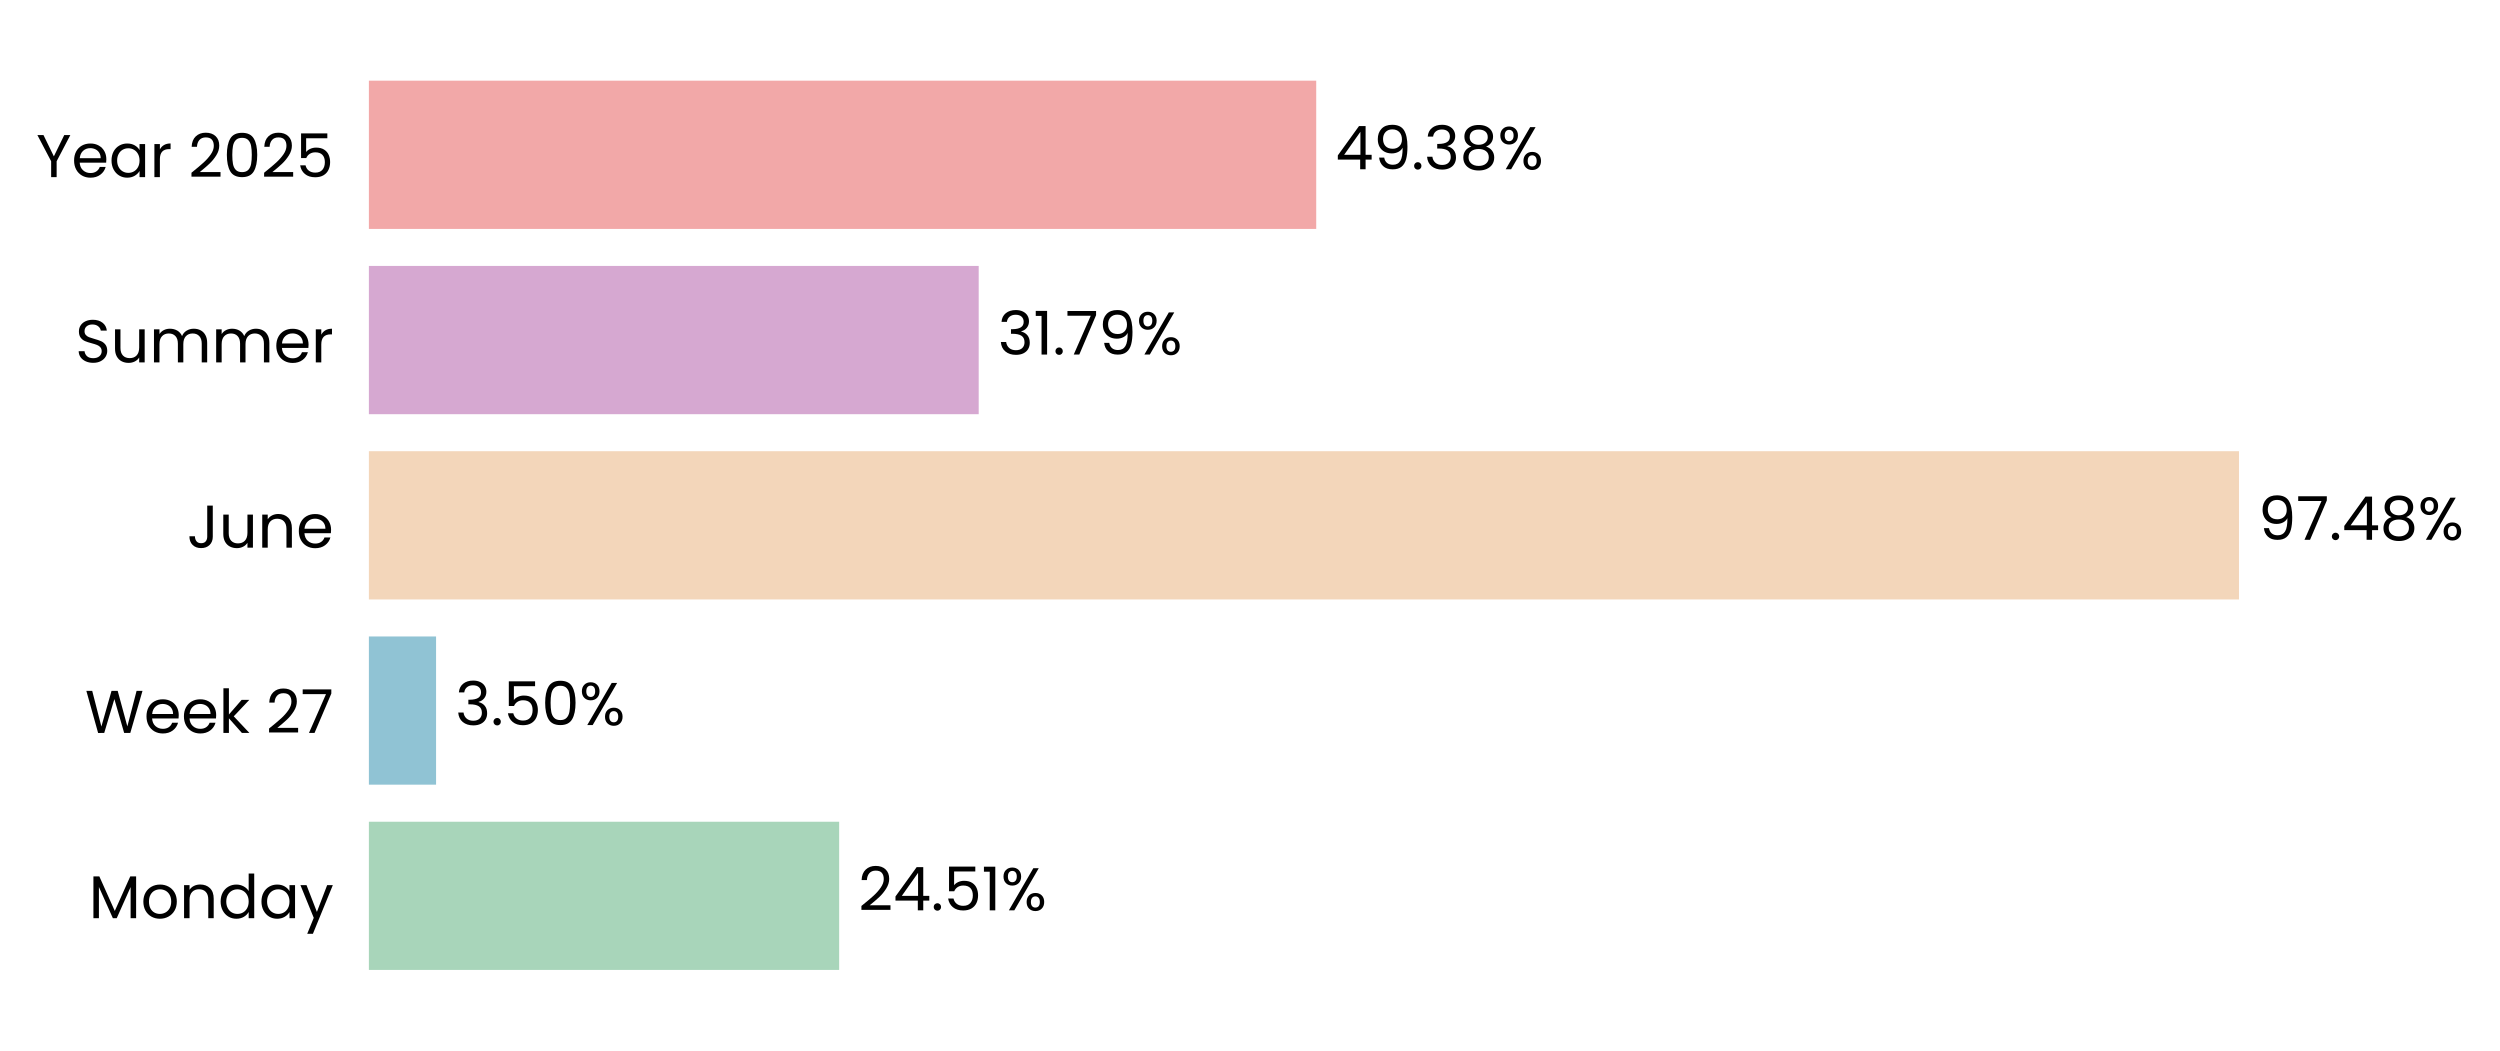
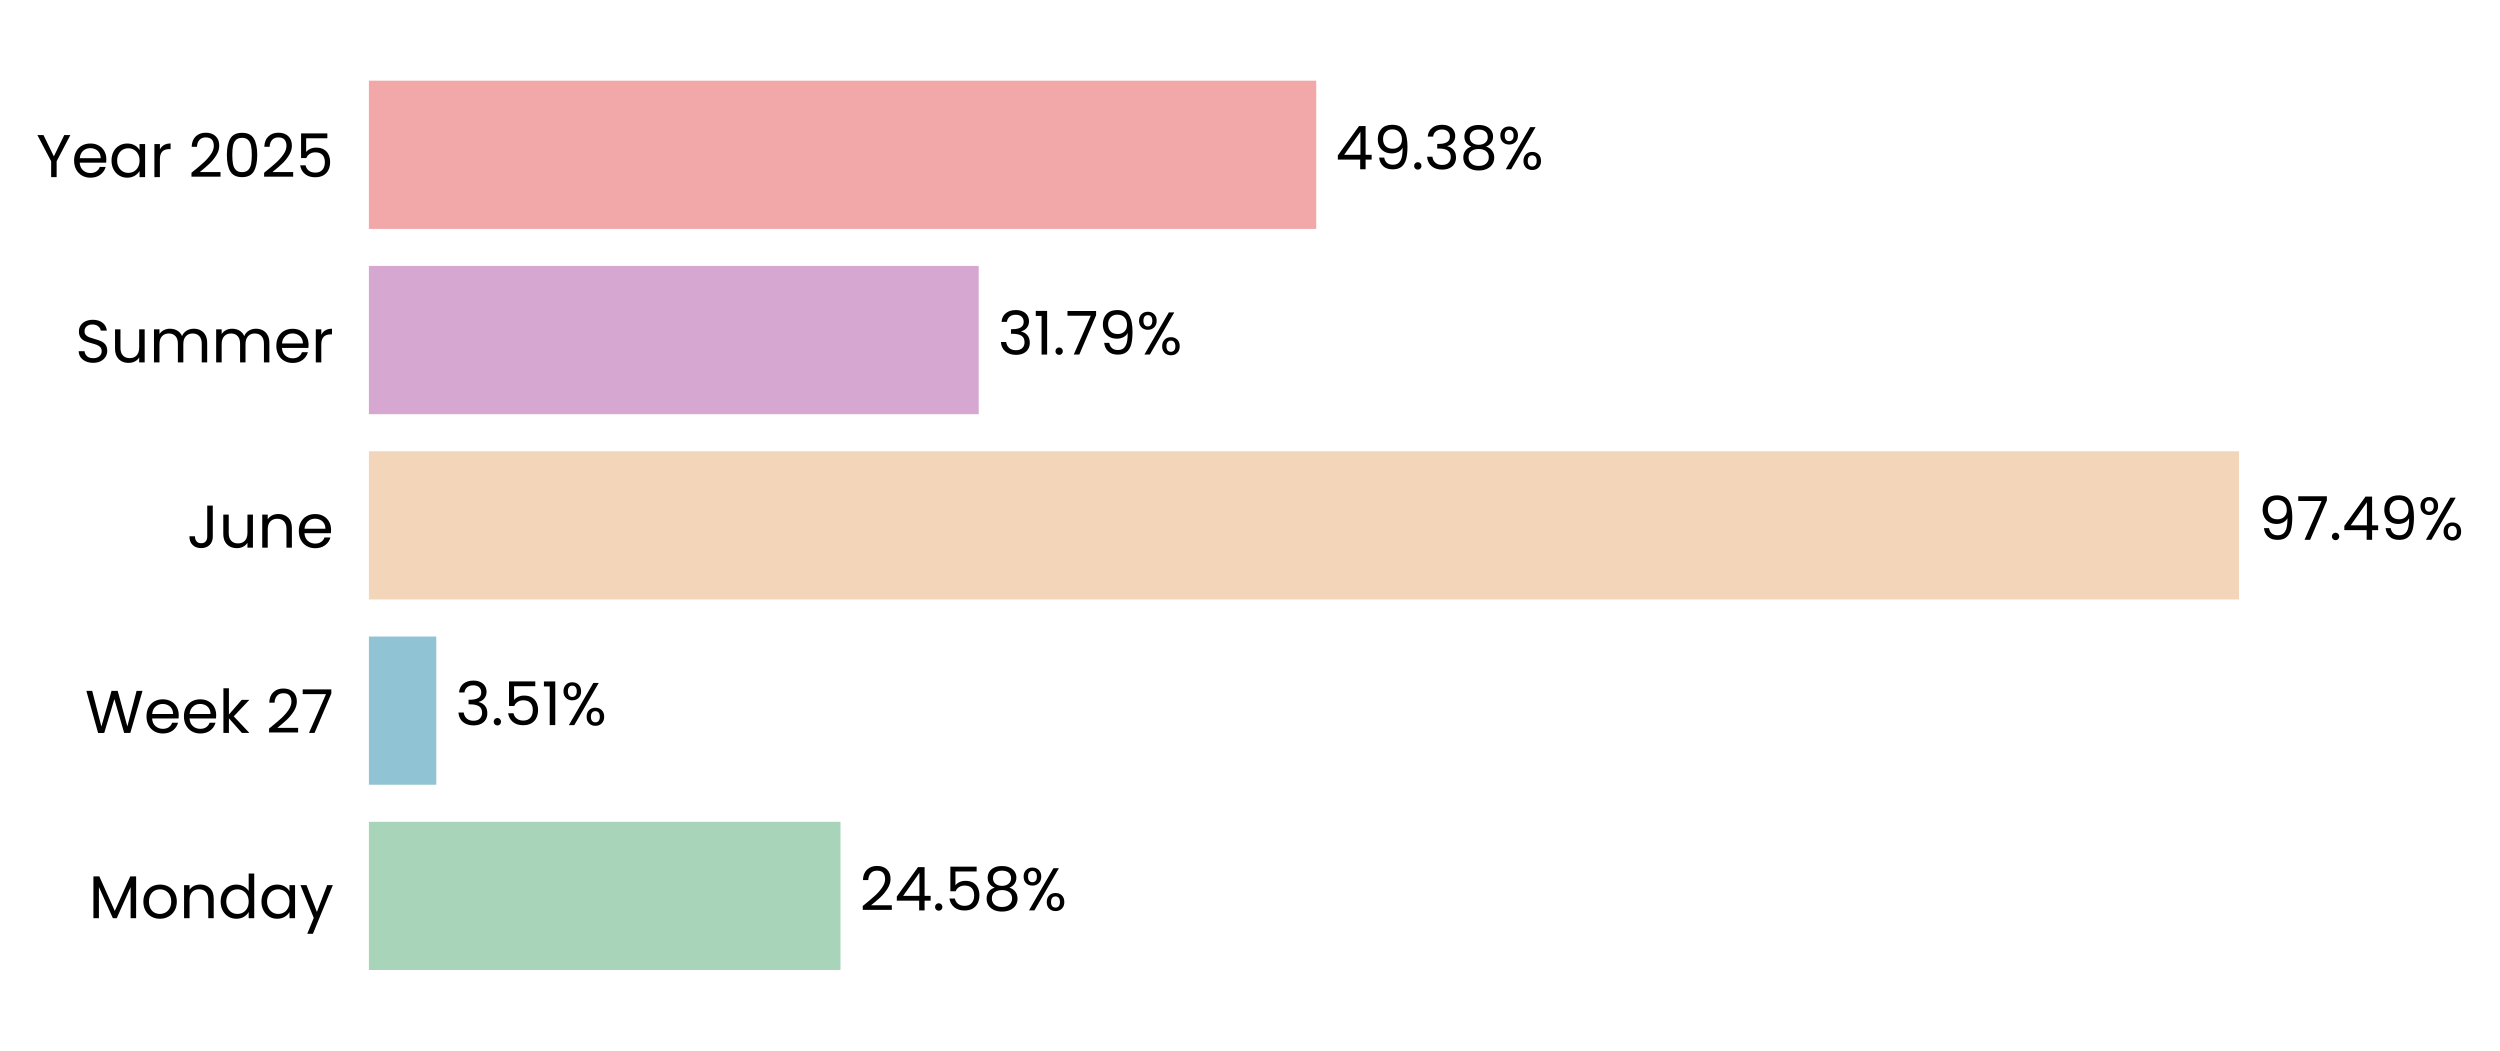
- <svg xmlns="http://www.w3.org/2000/svg" xmlns:xlink="http://www.w3.org/1999/xlink" width="496.833pt" height="208.8pt" viewBox="0 0 496.833 208.8" version="1.1">
+ <svg xmlns="http://www.w3.org/2000/svg" xmlns:xlink="http://www.w3.org/1999/xlink" width="496.822pt" height="208.8pt" viewBox="0 0 496.822 208.8" version="1.1">
  <defs>
    <style type="text/css">*{stroke-linejoin: round; stroke-linecap: butt}</style>
  </defs>
  <g id="figure_1">
    <g id="patch_1">
-       <path d="M 0 208.8  L 496.833 208.8  L 496.833 0  L 0 0  L 0 208.8  z " style="fill: none" />
+       <path d="M 0 208.8  L 496.822 208.8  L 496.822 0  L 0 0  L 0 208.8  z " style="fill: none" />
    </g>
    <g id="axes_1">
      <g id="patch_2">
-         <path d="M 73.311 201.6  L 454.554 201.6  L 454.554 7.2  L 73.311 7.2  L 73.311 201.6  z " style="fill: none" />
+         <path d="M 73.311 201.6  L 454.545 201.6  L 454.545 7.2  L 73.311 7.2  L 73.311 201.6  z " style="fill: none" />
      </g>
      <g id="patch_3">
-         <path d="M 73.311 192.764  L 166.769 192.764  L 166.769 163.309  L 73.311 163.309  z " clip-path="url(#p6e9ac224f1)" style="fill: #a8d5ba" />
+         <path d="M 73.311 192.764  L 167.031 192.764  L 167.031 163.309  L 73.311 163.309  z " clip-path="url(#pb456bcd89a)" style="fill: #a8d5ba" />
      </g>
      <g id="patch_4">
-         <path d="M 73.311 155.945  L 86.662 155.945  L 86.662 126.491  L 73.311 126.491  z " clip-path="url(#p6e9ac224f1)" style="fill: #90c3d4" />
+         <path d="M 73.311 155.945  L 86.7 155.945  L 86.7 126.491  L 73.311 126.491  z " clip-path="url(#pb456bcd89a)" style="fill: #90c3d4" />
      </g>
      <g id="patch_5">
-         <path d="M 73.311 119.127  L 444.961 119.127  L 444.961 89.673  L 73.311 89.673  z " clip-path="url(#p6e9ac224f1)" style="fill: #f3d6ba" />
+         <path d="M 73.311 119.127  L 444.961 119.127  L 444.961 89.673  L 73.311 89.673  z " clip-path="url(#pb456bcd89a)" style="fill: #f3d6ba" />
      </g>
      <g id="patch_6">
-         <path d="M 73.311 82.309  L 194.501 82.309  L 194.501 52.855  L 73.311 52.855  z " clip-path="url(#p6e9ac224f1)" style="fill: #d6a8d1" />
+         <path d="M 73.311 82.309  L 194.501 82.309  L 194.501 52.855  L 73.311 52.855  z " clip-path="url(#pb456bcd89a)" style="fill: #d6a8d1" />
      </g>
      <g id="patch_7">
-         <path d="M 73.311 45.491  L 261.577 45.491  L 261.577 16.036  L 73.311 16.036  z " clip-path="url(#p6e9ac224f1)" style="fill: #f2a8a8" />
+         <path d="M 73.311 45.491  L 261.573 45.491  L 261.573 16.036  L 73.311 16.036  z " clip-path="url(#pb456bcd89a)" style="fill: #f2a8a8" />
      </g>
      <g id="matplotlib.axis_1">
        <g id="ytick_1">
          <g id="text_1">
            <g transform="translate(17.64187 182.4764) scale(0.12 -0.12)">
              <defs>
                <path id="Poppins-Regular-4d" d="M 5018 4429  L 5018 0  L 4435 0  L 4435 3302  L 2963 0  L 2554 0  L 1075 3309  L 1075 0  L 493 0  L 493 4429  L 1120 4429  L 2758 768  L 4397 4429  L 5018 4429  z " transform="scale(0.015625)" />
                <path id="Poppins-Regular-6f" d="M 2022 -58  Q 1530 -58 1130 166  Q 730 390 502 803  Q 275 1216 275 1760  Q 275 2298 508 2710  Q 742 3123 1145 3344  Q 1549 3565 2048 3565  Q 2547 3565 2950 3344  Q 3354 3123 3587 2713  Q 3821 2304 3821 1760  Q 3821 1216 3581 803  Q 3341 390 2931 166  Q 2522 -58 2022 -58  z M 2022 454  Q 2336 454 2611 601  Q 2886 749 3056 1043  Q 3226 1338 3226 1760  Q 3226 2182 3059 2476  Q 2893 2771 2624 2915  Q 2355 3059 2042 3059  Q 1722 3059 1456 2915  Q 1190 2771 1030 2476  Q 870 2182 870 1760  Q 870 1331 1027 1036  Q 1184 742 1446 598  Q 1709 454 2022 454  z " transform="scale(0.015625)" />
                <path id="Poppins-Regular-6e" d="M 2202 3571  Q 2842 3571 3238 3184  Q 3635 2797 3635 2067  L 3635 0  L 3059 0  L 3059 1984  Q 3059 2509 2796 2787  Q 2534 3066 2080 3066  Q 1619 3066 1347 2778  Q 1075 2490 1075 1939  L 1075 0  L 493 0  L 493 3507  L 1075 3507  L 1075 3008  Q 1248 3277 1545 3424  Q 1843 3571 2202 3571  z " transform="scale(0.015625)" />
                <path id="Poppins-Regular-64" d="M 275 1766  Q 275 2304 492 2710  Q 710 3117 1091 3341  Q 1472 3565 1946 3565  Q 2355 3565 2707 3376  Q 3059 3187 3245 2880  L 3245 4736  L 3834 4736  L 3834 0  L 3245 0  L 3245 659  Q 3072 346 2733 144  Q 2394 -58 1939 -58  Q 1472 -58 1091 172  Q 710 403 492 819  Q 275 1235 275 1766  z M 3245 1760  Q 3245 2157 3085 2451  Q 2925 2746 2653 2902  Q 2381 3059 2054 3059  Q 1728 3059 1459 2905  Q 1190 2752 1030 2457  Q 870 2163 870 1766  Q 870 1363 1030 1065  Q 1190 768 1459 611  Q 1728 454 2054 454  Q 2381 454 2653 611  Q 2925 768 3085 1065  Q 3245 1363 3245 1760  z " transform="scale(0.015625)" />
                <path id="Poppins-Regular-61" d="M 275 1766  Q 275 2304 492 2710  Q 710 3117 1091 3341  Q 1472 3565 1939 3565  Q 2400 3565 2739 3366  Q 3078 3168 3245 2867  L 3245 3507  L 3834 3507  L 3834 0  L 3245 0  L 3245 653  Q 3072 346 2729 144  Q 2387 -58 1933 -58  Q 1466 -58 1088 172  Q 710 403 492 819  Q 275 1235 275 1766  z M 3245 1760  Q 3245 2157 3085 2451  Q 2925 2746 2653 2902  Q 2381 3059 2054 3059  Q 1728 3059 1459 2905  Q 1190 2752 1030 2457  Q 870 2163 870 1766  Q 870 1363 1030 1065  Q 1190 768 1459 611  Q 1728 454 2054 454  Q 2381 454 2653 611  Q 2925 768 3085 1065  Q 3245 1363 3245 1760  z " transform="scale(0.015625)" />
                <path id="Poppins-Regular-79" d="M 3514 3507  L 1402 -1651  L 800 -1651  L 1491 38  L 77 3507  L 723 3507  L 1824 666  L 2912 3507  L 3514 3507  z " transform="scale(0.015625)" />
              </defs>
              <use xlink:href="#Poppins-Regular-4d" />
              <use xlink:href="#Poppins-Regular-6f" transform="translate(86.09999 0)" />
              <use xlink:href="#Poppins-Regular-6e" transform="translate(150.1 0)" />
              <use xlink:href="#Poppins-Regular-64" transform="translate(214.1 0)" />
              <use xlink:href="#Poppins-Regular-61" transform="translate(281.7 0)" />
              <use xlink:href="#Poppins-Regular-79" transform="translate(349.2999 0)" />
            </g>
          </g>
        </g>
        <g id="ytick_2">
          <g id="text_2">
            <g transform="translate(16.88437 145.6582) scale(0.12 -0.12)">
              <defs>
                <path id="Poppins-Regular-57" d="M 6099 4461  L 4806 0  L 4154 0  L 3117 3590  L 2042 0  L 1395 -6  L 147 4461  L 768 4461  L 1741 678  L 2816 4461  L 3469 4461  L 4493 691  L 5472 4461  L 6099 4461  z " transform="scale(0.015625)" />
                <path id="Poppins-Regular-65" d="M 3693 1888  Q 3693 1722 3674 1536  L 870 1536  Q 902 1018 1225 726  Q 1549 435 2010 435  Q 2387 435 2640 611  Q 2893 787 2995 1082  L 3622 1082  Q 3482 576 3059 259  Q 2637 -58 2010 -58  Q 1510 -58 1116 166  Q 723 390 499 803  Q 275 1216 275 1760  Q 275 2304 492 2713  Q 710 3123 1104 3344  Q 1498 3565 2010 3565  Q 2509 3565 2893 3347  Q 3277 3130 3485 2749  Q 3693 2368 3693 1888  z M 3091 2010  Q 3091 2342 2944 2582  Q 2797 2822 2544 2947  Q 2291 3072 1984 3072  Q 1542 3072 1232 2790  Q 922 2509 877 2010  L 3091 2010  z " transform="scale(0.015625)" />
                <path id="Poppins-Regular-6b" d="M 2451 0  L 1075 1549  L 1075 0  L 493 0  L 493 4736  L 1075 4736  L 1075 1952  L 2426 3507  L 3238 3507  L 1587 1760  L 3245 0  L 2451 0  z " transform="scale(0.015625)" />
                <path id="Poppins-Regular-20" transform="scale(0.015625)" />
                <path id="Poppins-Regular-32" d="M 326 467  Q 1139 1120 1600 1539  Q 2061 1958 2377 2416  Q 2694 2874 2694 3315  Q 2694 3731 2492 3971  Q 2291 4211 1843 4211  Q 1408 4211 1168 3939  Q 928 3667 909 3213  L 346 3213  Q 371 3930 780 4320  Q 1190 4710 1837 4710  Q 2496 4710 2883 4345  Q 3270 3981 3270 3341  Q 3270 2810 2953 2307  Q 2637 1805 2233 1424  Q 1830 1043 1203 538  L 3405 538  L 3405 51  L 326 51  L 326 467  z " transform="scale(0.015625)" />
                <path id="Poppins-Regular-37" d="M 3245 4173  L 1466 0  L 877 0  L 2682 4115  L 211 4115  L 211 4614  L 3245 4614  L 3245 4173  z " transform="scale(0.015625)" />
              </defs>
              <use xlink:href="#Poppins-Regular-57" />
              <use xlink:href="#Poppins-Regular-65" transform="translate(97.59999 0)" />
              <use xlink:href="#Poppins-Regular-65" transform="translate(159.6 0)" />
              <use xlink:href="#Poppins-Regular-6b" transform="translate(221.6 0)" />
              <use xlink:href="#Poppins-Regular-20" transform="translate(273.0999 0)" />
              <use xlink:href="#Poppins-Regular-32" transform="translate(299.7999 0)" />
              <use xlink:href="#Poppins-Regular-37" transform="translate(357.2999 0)" />
            </g>
          </g>
        </g>
        <g id="ytick_3">
          <g id="text_3">
            <g transform="translate(37.15125 108.84) scale(0.12 -0.12)">
              <defs>
                <path id="Poppins-Regular-4a" d="M 2739 4461  L 2739 1165  Q 2739 614 2400 284  Q 2061 -45 1504 -45  Q 941 -45 601 291  Q 262 627 262 1210  L 845 1210  Q 851 883 1014 678  Q 1178 474 1504 474  Q 1830 474 1990 669  Q 2150 864 2150 1165  L 2150 4461  L 2739 4461  z " transform="scale(0.015625)" />
                <path id="Poppins-Regular-75" d="M 3603 3507  L 3603 0  L 3021 0  L 3021 518  Q 2854 250 2556 99  Q 2259 -51 1901 -51  Q 1491 -51 1164 118  Q 838 288 649 627  Q 461 966 461 1453  L 461 3507  L 1037 3507  L 1037 1530  Q 1037 1011 1299 732  Q 1562 454 2016 454  Q 2483 454 2752 742  Q 3021 1030 3021 1581  L 3021 3507  L 3603 3507  z " transform="scale(0.015625)" />
              </defs>
              <use xlink:href="#Poppins-Regular-4a" />
              <use xlink:href="#Poppins-Regular-75" transform="translate(52.99999 0)" />
              <use xlink:href="#Poppins-Regular-6e" transform="translate(117 0)" />
              <use xlink:href="#Poppins-Regular-65" transform="translate(181 0)" />
            </g>
          </g>
        </g>
        <g id="ytick_4">
          <g id="text_4">
            <g transform="translate(14.95125 72.02182) scale(0.12 -0.12)">
              <defs>
                <path id="Poppins-Regular-53" d="M 1907 -45  Q 1466 -45 1117 112  Q 768 269 569 547  Q 371 826 365 1190  L 986 1190  Q 1018 877 1245 662  Q 1472 448 1907 448  Q 2323 448 2563 656  Q 2803 864 2803 1190  Q 2803 1446 2662 1606  Q 2522 1766 2310 1849  Q 2099 1933 1741 2029  Q 1299 2144 1033 2259  Q 768 2374 579 2620  Q 390 2867 390 3283  Q 390 3648 576 3929  Q 762 4211 1098 4364  Q 1434 4518 1869 4518  Q 2496 4518 2896 4204  Q 3296 3891 3347 3373  L 2707 3373  Q 2675 3629 2438 3824  Q 2202 4019 1811 4019  Q 1446 4019 1216 3830  Q 986 3642 986 3302  Q 986 3059 1123 2905  Q 1261 2752 1462 2672  Q 1664 2592 2029 2490  Q 2470 2368 2739 2249  Q 3008 2131 3200 1884  Q 3392 1638 3392 1216  Q 3392 890 3219 602  Q 3046 314 2707 134  Q 2368 -45 1907 -45  z " transform="scale(0.015625)" />
                <path id="Poppins-Regular-6d" d="M 4710 3571  Q 5120 3571 5440 3401  Q 5760 3232 5945 2893  Q 6131 2554 6131 2067  L 6131 0  L 5555 0  L 5555 1984  Q 5555 2509 5296 2787  Q 5037 3066 4595 3066  Q 4141 3066 3872 2774  Q 3603 2483 3603 1933  L 3603 0  L 3027 0  L 3027 1984  Q 3027 2509 2768 2787  Q 2509 3066 2067 3066  Q 1613 3066 1344 2774  Q 1075 2483 1075 1933  L 1075 0  L 493 0  L 493 3507  L 1075 3507  L 1075 3002  Q 1248 3277 1539 3424  Q 1830 3571 2182 3571  Q 2624 3571 2963 3372  Q 3302 3174 3469 2790  Q 3616 3162 3955 3366  Q 4294 3571 4710 3571  z " transform="scale(0.015625)" />
                <path id="Poppins-Regular-72" d="M 1075 2938  Q 1229 3238 1513 3404  Q 1798 3571 2208 3571  L 2208 2970  L 2054 2970  Q 1075 2970 1075 1907  L 1075 0  L 493 0  L 493 3507  L 1075 3507  L 1075 2938  z " transform="scale(0.015625)" />
              </defs>
              <use xlink:href="#Poppins-Regular-53" />
              <use xlink:href="#Poppins-Regular-75" transform="translate(58.7 0)" />
              <use xlink:href="#Poppins-Regular-6d" transform="translate(122.7 0)" />
              <use xlink:href="#Poppins-Regular-6d" transform="translate(225.7 0)" />
              <use xlink:href="#Poppins-Regular-65" transform="translate(328.7 0)" />
              <use xlink:href="#Poppins-Regular-72" transform="translate(390.6999 0)" />
            </g>
          </g>
        </g>
        <g id="ytick_5">
          <g id="text_5">
            <g transform="translate(7.2 35.20364) scale(0.12 -0.12)">
              <defs>
                <path id="Poppins-Regular-59" d="M 3616 4461  L 2163 1683  L 2163 0  L 1581 0  L 1581 1683  L 122 4461  L 768 4461  L 1869 2202  L 2970 4461  L 3616 4461  z " transform="scale(0.015625)" />
                <path id="Poppins-Regular-30" d="M 397 2362  Q 397 3462 755 4080  Q 1114 4698 2010 4698  Q 2899 4698 3257 4080  Q 3616 3462 3616 2362  Q 3616 1242 3257 621  Q 2899 0 2010 0  Q 1114 0 755 621  Q 397 1242 397 2362  z M 3040 2362  Q 3040 2918 2966 3305  Q 2893 3693 2665 3929  Q 2438 4166 2010 4166  Q 1574 4166 1347 3929  Q 1120 3693 1046 3305  Q 973 2918 973 2362  Q 973 1786 1046 1395  Q 1120 1005 1347 768  Q 1574 531 2010 531  Q 2438 531 2665 768  Q 2893 1005 2966 1395  Q 3040 1786 3040 2362  z " transform="scale(0.015625)" />
                <path id="Poppins-Regular-35" d="M 3347 4122  L 1101 4122  L 1101 2662  Q 1248 2867 1536 2998  Q 1824 3130 2157 3130  Q 2688 3130 3021 2909  Q 3354 2688 3498 2339  Q 3642 1990 3642 1600  Q 3642 1139 3469 774  Q 3296 410 2941 198  Q 2586 -13 2061 -13  Q 1389 -13 973 332  Q 557 678 467 1254  L 1037 1254  Q 1120 890 1389 685  Q 1658 480 2067 480  Q 2573 480 2829 784  Q 3085 1088 3085 1587  Q 3085 2086 2829 2358  Q 2573 2630 2074 2630  Q 1734 2630 1481 2467  Q 1229 2304 1114 2022  L 563 2022  L 563 4634  L 3347 4634  L 3347 4122  z " transform="scale(0.015625)" />
              </defs>
              <use xlink:href="#Poppins-Regular-59" />
              <use xlink:href="#Poppins-Regular-65" transform="translate(58.39999 0)" />
              <use xlink:href="#Poppins-Regular-61" transform="translate(120.4 0)" />
              <use xlink:href="#Poppins-Regular-72" transform="translate(188 0)" />
              <use xlink:href="#Poppins-Regular-20" transform="translate(225.3 0)" />
              <use xlink:href="#Poppins-Regular-32" transform="translate(252 0)" />
              <use xlink:href="#Poppins-Regular-30" transform="translate(309.4999 0)" />
              <use xlink:href="#Poppins-Regular-32" transform="translate(372.2999 0)" />
              <use xlink:href="#Poppins-Regular-35" transform="translate(429.7999 0)" />
            </g>
          </g>
        </g>
      </g>
      <g id="text_6">
-         <g transform="translate(170.581 180.9164) scale(0.12 -0.12)">
+         <g transform="translate(170.8434 180.9164) scale(0.12 -0.12)">
          <defs>
            <path id="Poppins-Regular-34" d="M 256 1030  L 256 1472  L 2502 4582  L 3200 4582  L 3200 1536  L 3840 1536  L 3840 1030  L 3200 1030  L 3200 0  L 2624 0  L 2624 1030  L 256 1030  z M 2650 3974  L 928 1536  L 2650 1536  L 2650 3974  z " transform="scale(0.015625)" />
            <path id="Poppins-Regular-2e" d="M 678 -38  Q 512 -38 397 77  Q 282 192 282 358  Q 282 525 397 640  Q 512 755 678 755  Q 838 755 950 640  Q 1062 525 1062 358  Q 1062 192 950 77  Q 838 -38 678 -38  z " transform="scale(0.015625)" />
-             <path id="Poppins-Regular-31" d="M 243 4096  L 243 4627  L 1446 4627  L 1446 0  L 858 0  L 858 4096  L 243 4096  z " transform="scale(0.015625)" />
+             <path id="Poppins-Regular-38" d="M 1242 2406  Q 883 2547 691 2816  Q 499 3085 499 3469  Q 499 3814 672 4092  Q 845 4371 1187 4534  Q 1530 4698 2016 4698  Q 2502 4698 2844 4534  Q 3187 4371 3363 4092  Q 3539 3814 3539 3469  Q 3539 3098 3340 2819  Q 3142 2541 2797 2406  Q 3194 2285 3427 1981  Q 3661 1677 3661 1248  Q 3661 832 3456 521  Q 3251 211 2876 41  Q 2502 -128 2016 -128  Q 1530 -128 1162 41  Q 794 211 589 521  Q 384 832 384 1248  Q 384 1677 614 1984  Q 845 2291 1242 2406  z M 2976 3398  Q 2976 3789 2720 4000  Q 2464 4211 2016 4211  Q 1574 4211 1318 4000  Q 1062 3789 1062 3392  Q 1062 3034 1328 2816  Q 1594 2598 2016 2598  Q 2445 2598 2710 2819  Q 2976 3040 2976 3398  z M 2016 2150  Q 1542 2150 1241 1929  Q 941 1709 941 1267  Q 941 858 1232 608  Q 1523 358 2016 358  Q 2509 358 2797 608  Q 3085 858 3085 1267  Q 3085 1696 2790 1923  Q 2496 2150 2016 2150  z " transform="scale(0.015625)" />
            <path id="Poppins-Regular-25" d="M 269 3584  Q 269 4019 531 4278  Q 794 4538 1203 4538  Q 1613 4538 1875 4278  Q 2138 4019 2138 3584  Q 2138 3142 1875 2883  Q 1613 2624 1203 2624  Q 794 2624 531 2883  Q 269 3142 269 3584  z M 4006 4467  L 1414 0  L 838 0  L 3430 4467  L 4006 4467  z M 1203 4179  Q 986 4179 861 4028  Q 736 3878 736 3584  Q 736 3290 861 3136  Q 986 2982 1203 2982  Q 1421 2982 1549 3139  Q 1677 3296 1677 3584  Q 1677 3878 1549 4028  Q 1421 4179 1203 4179  z M 2720 883  Q 2720 1325 2982 1584  Q 3245 1843 3654 1843  Q 4064 1843 4323 1584  Q 4582 1325 4582 883  Q 4582 448 4323 185  Q 4064 -77 3654 -77  Q 3245 -77 2982 182  Q 2720 442 2720 883  z M 3648 1478  Q 3430 1478 3302 1328  Q 3174 1178 3174 883  Q 3174 595 3302 444  Q 3430 294 3648 294  Q 3866 294 3994 444  Q 4122 595 4122 883  Q 4122 1178 3994 1328  Q 3866 1478 3648 1478  z " transform="scale(0.015625)" />
          </defs>
          <use xlink:href="#Poppins-Regular-32" />
          <use xlink:href="#Poppins-Regular-34" transform="translate(57.49999 0)" />
          <use xlink:href="#Poppins-Regular-2e" transform="translate(120.4 0)" />
          <use xlink:href="#Poppins-Regular-35" transform="translate(141.4 0)" />
-           <use xlink:href="#Poppins-Regular-31" transform="translate(204.2 0)" />
-           <use xlink:href="#Poppins-Regular-25" transform="translate(236.1999 0)" />
+           <use xlink:href="#Poppins-Regular-38" transform="translate(204.2 0)" />
+           <use xlink:href="#Poppins-Regular-25" transform="translate(267.2999 0)" />
        </g>
      </g>
      <g id="text_7">
-         <g transform="translate(90.47472 144.0982) scale(0.12 -0.12)">
+         <g transform="translate(90.51213 144.0982) scale(0.12 -0.12)">
          <defs>
            <path id="Poppins-Regular-33" d="M 384 3462  Q 429 4051 838 4384  Q 1248 4717 1901 4717  Q 2336 4717 2653 4560  Q 2970 4403 3133 4134  Q 3296 3866 3296 3526  Q 3296 3130 3069 2842  Q 2842 2554 2477 2470  L 2477 2438  Q 2893 2336 3136 2035  Q 3379 1734 3379 1248  Q 3379 883 3212 592  Q 3046 301 2713 134  Q 2381 -32 1914 -32  Q 1235 -32 800 323  Q 365 678 314 1331  L 877 1331  Q 922 947 1190 704  Q 1459 461 1907 461  Q 2355 461 2588 694  Q 2822 928 2822 1299  Q 2822 1779 2502 1990  Q 2182 2202 1536 2202  L 1389 2202  L 1389 2688  L 1542 2688  Q 2131 2694 2432 2883  Q 2733 3072 2733 3469  Q 2733 3808 2512 4013  Q 2291 4218 1882 4218  Q 1485 4218 1241 4013  Q 998 3808 954 3462  L 384 3462  z " transform="scale(0.015625)" />
+             <path id="Poppins-Regular-31" d="M 243 4096  L 243 4627  L 1446 4627  L 1446 0  L 858 0  L 858 4096  L 243 4096  z " transform="scale(0.015625)" />
          </defs>
          <use xlink:href="#Poppins-Regular-33" />
          <use xlink:href="#Poppins-Regular-2e" transform="translate(58.89999 0)" />
          <use xlink:href="#Poppins-Regular-35" transform="translate(79.89998 0)" />
-           <use xlink:href="#Poppins-Regular-30" transform="translate(142.7 0)" />
-           <use xlink:href="#Poppins-Regular-25" transform="translate(205.5 0)" />
+           <use xlink:href="#Poppins-Regular-31" transform="translate(142.7 0)" />
+           <use xlink:href="#Poppins-Regular-25" transform="translate(174.7 0)" />
        </g>
      </g>
      <g id="text_8">
        <g transform="translate(448.7731 107.28) scale(0.12 -0.12)">
          <defs>
            <path id="Poppins-Regular-39" d="M 1146 1242  Q 1210 877 1443 678  Q 1677 480 2074 480  Q 2605 480 2857 896  Q 3110 1312 3098 2298  Q 2963 2010 2649 1846  Q 2336 1683 1952 1683  Q 1523 1683 1187 1859  Q 851 2035 659 2374  Q 467 2714 467 3194  Q 467 3878 864 4297  Q 1261 4717 1990 4717  Q 2886 4717 3248 4134  Q 3610 3552 3610 2400  Q 3610 1594 3466 1069  Q 3322 544 2979 269  Q 2637 -6 2042 -6  Q 1389 -6 1024 346  Q 659 698 608 1242  L 1146 1242  z M 2048 2176  Q 2477 2176 2752 2441  Q 3027 2707 3027 3162  Q 3027 3642 2758 3936  Q 2490 4230 2003 4230  Q 1555 4230 1289 3948  Q 1024 3667 1024 3206  Q 1024 2739 1286 2457  Q 1549 2176 2048 2176  z " transform="scale(0.015625)" />
-             <path id="Poppins-Regular-38" d="M 1242 2406  Q 883 2547 691 2816  Q 499 3085 499 3469  Q 499 3814 672 4092  Q 845 4371 1187 4534  Q 1530 4698 2016 4698  Q 2502 4698 2844 4534  Q 3187 4371 3363 4092  Q 3539 3814 3539 3469  Q 3539 3098 3340 2819  Q 3142 2541 2797 2406  Q 3194 2285 3427 1981  Q 3661 1677 3661 1248  Q 3661 832 3456 521  Q 3251 211 2876 41  Q 2502 -128 2016 -128  Q 1530 -128 1162 41  Q 794 211 589 521  Q 384 832 384 1248  Q 384 1677 614 1984  Q 845 2291 1242 2406  z M 2976 3398  Q 2976 3789 2720 4000  Q 2464 4211 2016 4211  Q 1574 4211 1318 4000  Q 1062 3789 1062 3392  Q 1062 3034 1328 2816  Q 1594 2598 2016 2598  Q 2445 2598 2710 2819  Q 2976 3040 2976 3398  z M 2016 2150  Q 1542 2150 1241 1929  Q 941 1709 941 1267  Q 941 858 1232 608  Q 1523 358 2016 358  Q 2509 358 2797 608  Q 3085 858 3085 1267  Q 3085 1696 2790 1923  Q 2496 2150 2016 2150  z " transform="scale(0.015625)" />
          </defs>
          <use xlink:href="#Poppins-Regular-39" />
          <use xlink:href="#Poppins-Regular-37" transform="translate(62.99999 0)" />
          <use xlink:href="#Poppins-Regular-2e" transform="translate(117.6 0)" />
          <use xlink:href="#Poppins-Regular-34" transform="translate(138.6 0)" />
-           <use xlink:href="#Poppins-Regular-38" transform="translate(201.5 0)" />
-           <use xlink:href="#Poppins-Regular-25" transform="translate(264.5999 0)" />
+           <use xlink:href="#Poppins-Regular-39" transform="translate(201.5 0)" />
+           <use xlink:href="#Poppins-Regular-25" transform="translate(264.4999 0)" />
        </g>
      </g>
      <g id="text_9">
-         <g transform="translate(198.3137 70.46182) scale(0.12 -0.12)">
+         <g transform="translate(198.3136 70.46182) scale(0.12 -0.12)">
          <use xlink:href="#Poppins-Regular-33" />
          <use xlink:href="#Poppins-Regular-31" transform="translate(58.89999 0)" />
          <use xlink:href="#Poppins-Regular-2e" transform="translate(90.89998 0)" />
          <use xlink:href="#Poppins-Regular-37" transform="translate(111.9 0)" />
          <use xlink:href="#Poppins-Regular-39" transform="translate(166.5 0)" />
          <use xlink:href="#Poppins-Regular-25" transform="translate(229.4999 0)" />
        </g>
      </g>
      <g id="text_10">
-         <g transform="translate(265.3896 33.64364) scale(0.12 -0.12)">
+         <g transform="translate(265.3858 33.64364) scale(0.12 -0.12)">
          <use xlink:href="#Poppins-Regular-34" />
          <use xlink:href="#Poppins-Regular-39" transform="translate(62.89999 0)" />
          <use xlink:href="#Poppins-Regular-2e" transform="translate(125.9 0)" />
          <use xlink:href="#Poppins-Regular-33" transform="translate(146.9 0)" />
          <use xlink:href="#Poppins-Regular-38" transform="translate(205.8 0)" />
          <use xlink:href="#Poppins-Regular-25" transform="translate(268.8999 0)" />
        </g>
      </g>
    </g>
  </g>
  <defs>
-     <clipPath id="p6e9ac224f1">
-       <rect x="73.311" y="7.2" width="381.242" height="194.4" />
+     <clipPath id="pb456bcd89a">
+       <rect x="73.311" y="7.2" width="381.233" height="194.4" />
    </clipPath>
  </defs>
</svg>
